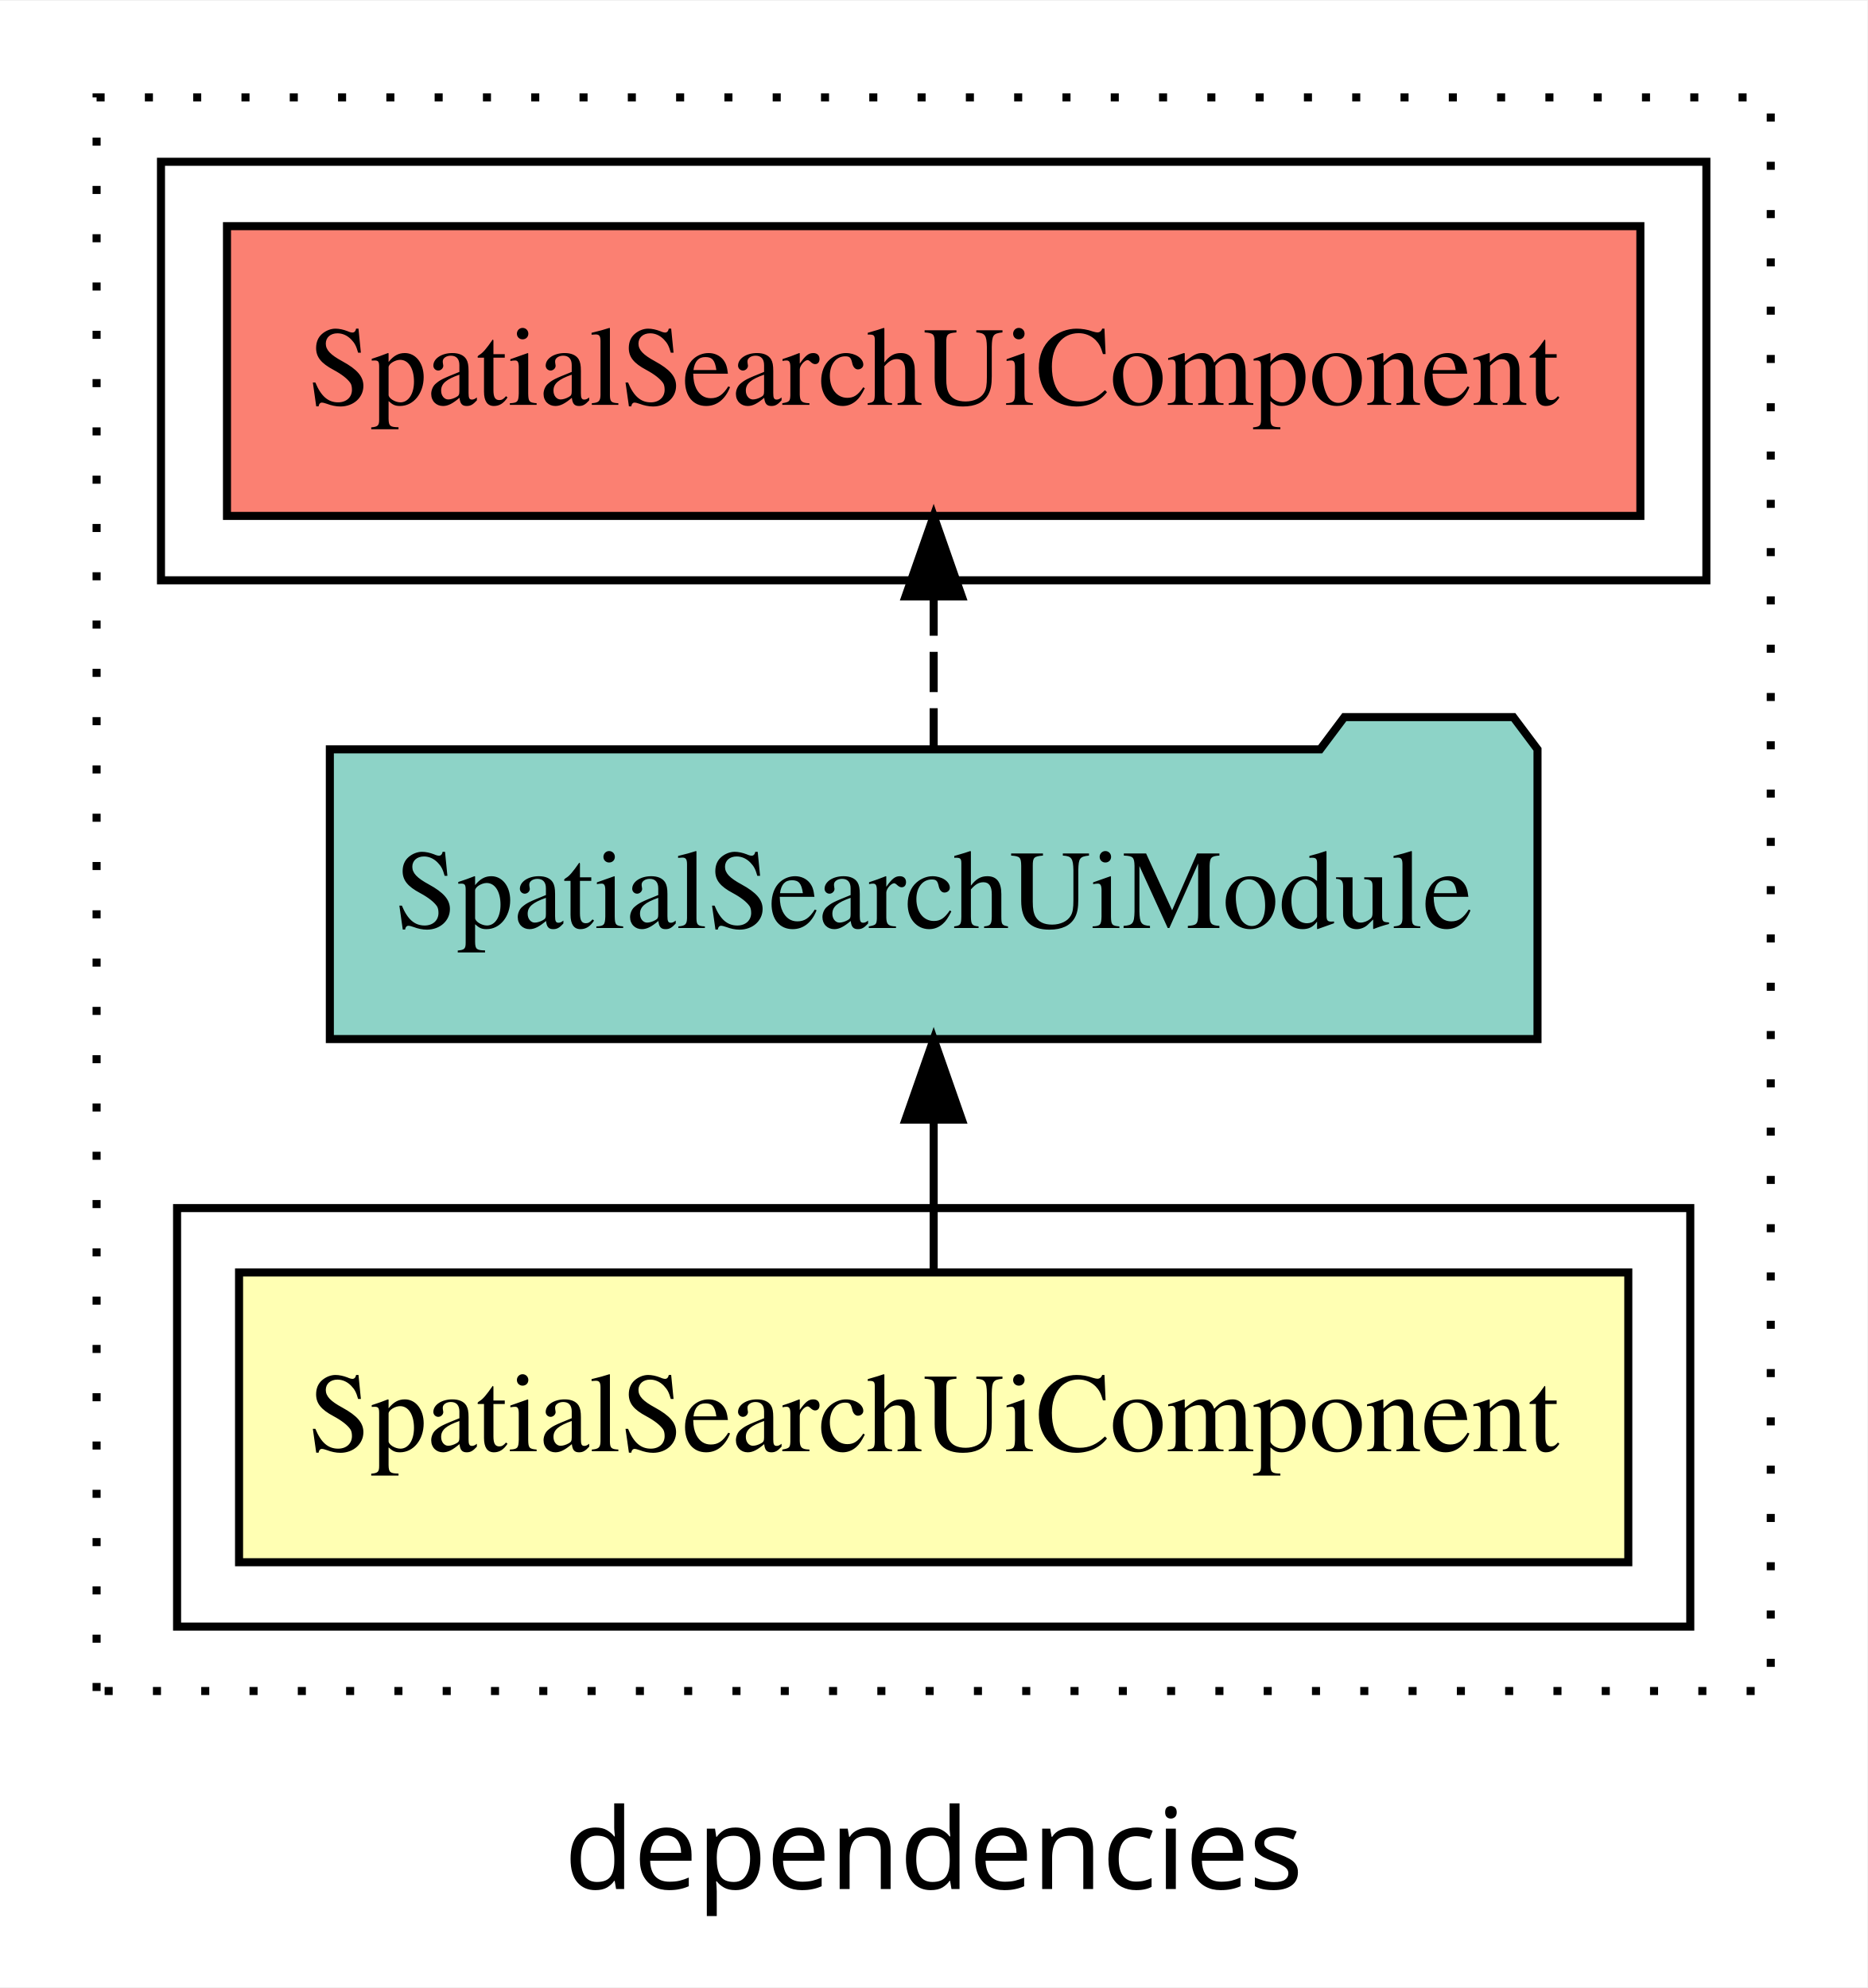
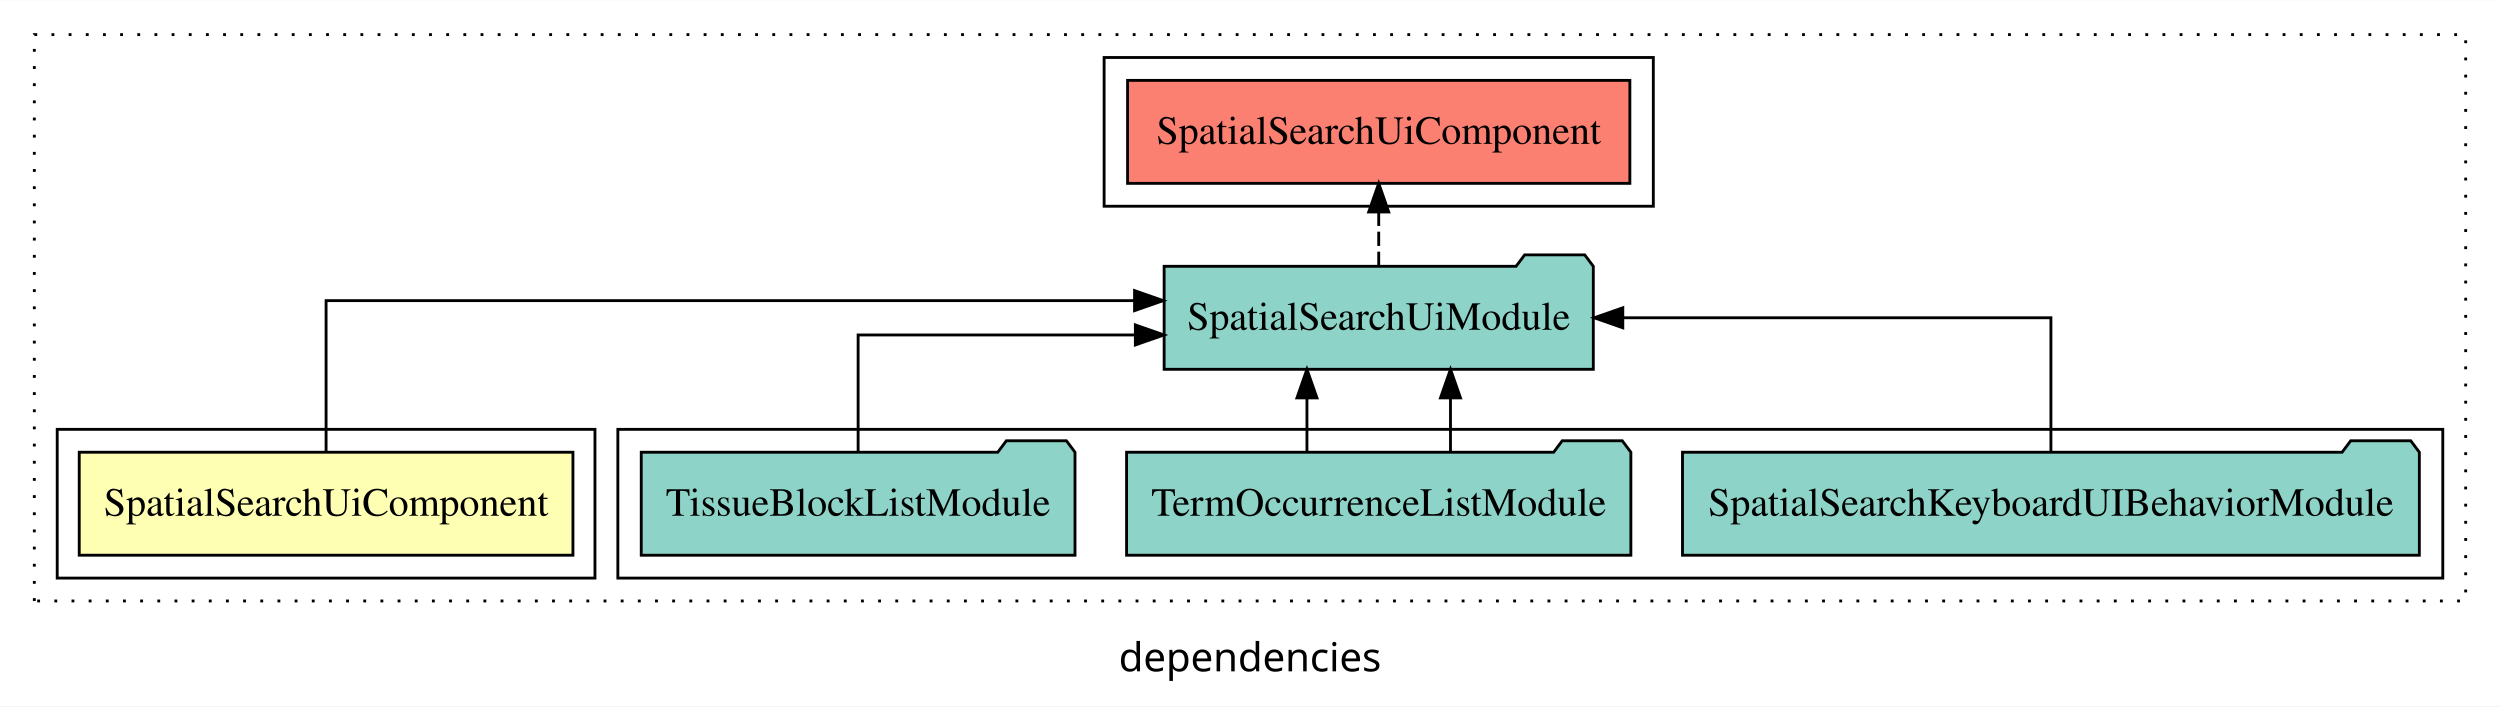
- <svg xmlns="http://www.w3.org/2000/svg" width="232pt" height="247pt" viewBox="0.00 0.00 232.00 246.80">
+ <svg xmlns="http://www.w3.org/2000/svg" width="874pt" height="247pt" viewBox="0.00 0.00 874.00 246.80">
  <g id="graph0" class="graph" transform="scale(1 1) rotate(0) translate(4 242.8)">
-     <polygon fill="white" stroke="transparent" points="-4,4 -4,-242.8 228,-242.8 228,4 -4,4" />
-     <text text-anchor="middle" x="112" y="-8.2" font-family="sans-serif" font-size="14.00">dependencies</text>
+     <polygon fill="white" stroke="transparent" points="-4,4 -4,-242.8 870,-242.8 870,4 -4,4" />
+     <text text-anchor="middle" x="433" y="-8.2" font-family="sans-serif" font-size="14.00">dependencies</text>
    <g id="clust1" class="cluster">
-       <polygon fill="none" stroke="black" stroke-dasharray="1,5" points="8,-32.8 8,-230.8 216,-230.8 216,-32.8 8,-32.8" />
+       <polygon fill="none" stroke="black" stroke-dasharray="1,5" points="8,-32.8 8,-230.8 858,-230.8 858,-32.8 8,-32.8" />
+     </g>
+     <g id="clust4" class="cluster">
+       <polygon fill="none" stroke="black" points="212,-40.8 212,-92.8 850,-92.8 850,-40.8 212,-40.8" />
    </g>
    <g id="clust5" class="cluster">
-       <polygon fill="none" stroke="black" points="16,-170.8 16,-222.8 208,-222.8 208,-170.8 16,-170.8" />
+       <polygon fill="none" stroke="black" points="382,-170.8 382,-222.8 574,-222.8 574,-170.8 382,-170.8" />
    </g>
    <g id="clust2" class="cluster">
-       <polygon fill="none" stroke="black" points="18,-40.8 18,-92.8 206,-92.8 206,-40.8 18,-40.8" />
+       <polygon fill="none" stroke="black" points="16,-40.8 16,-92.8 204,-92.8 204,-40.8 16,-40.8" />
    </g>
    <g id="node1" class="node">
-       <polygon fill="#ffffb3" stroke="black" points="198.3,-84.8 25.7,-84.8 25.7,-48.8 198.3,-48.8 198.3,-84.8" />
-       <text text-anchor="middle" x="112" y="-62.6" font-family="Times,serif" font-size="14.00">SpatialSearchUiComponent</text>
+       <polygon fill="#ffffb3" stroke="black" points="196.3,-84.8 23.7,-84.8 23.7,-48.8 196.3,-48.8 196.3,-84.8" />
+       <text text-anchor="middle" x="110" y="-62.6" font-family="Times,serif" font-size="14.00">SpatialSearchUiComponent</text>
    </g>
    <g id="node2" class="node">
-       <polygon fill="#8dd3c7" stroke="black" points="187.02,-149.8 184.02,-153.8 163.02,-153.8 160.02,-149.8 36.98,-149.8 36.98,-113.8 187.02,-113.8 187.02,-149.8" />
-       <text text-anchor="middle" x="112" y="-127.6" font-family="Times,serif" font-size="14.00">SpatialSearchUiModule</text>
+       <polygon fill="#8dd3c7" stroke="black" points="553.02,-149.8 550.02,-153.8 529.02,-153.8 526.02,-149.8 402.98,-149.8 402.98,-113.8 553.02,-113.8 553.02,-149.8" />
+       <text text-anchor="middle" x="478" y="-127.6" font-family="Times,serif" font-size="14.00">SpatialSearchUiModule</text>
    </g>
    <g id="edge1" class="edge">
-       <path fill="none" stroke="black" d="M112,-84.91C112,-84.91 112,-103.79 112,-103.79" />
-       <polygon fill="black" stroke="black" points="108.5,-103.79 112,-113.79 115.5,-103.79 108.5,-103.79" />
+       <path fill="none" stroke="black" d="M110,-85.08C110,-106.12 110,-137.8 110,-137.8 110,-137.8 392.64,-137.8 392.64,-137.8" />
+       <polygon fill="black" stroke="black" points="392.64,-141.3 402.64,-137.8 392.64,-134.3 392.64,-141.3" />
+     </g>
+     <g id="node6" class="node">
+       <polygon fill="#fb8072" stroke="black" points="565.8,-214.8 390.2,-214.8 390.2,-178.8 565.8,-178.8 565.8,-214.8" />
+       <text text-anchor="middle" x="478" y="-192.6" font-family="Times,serif" font-size="14.00">SpatialSearchUiComponent </text>
+     </g>
+     <g id="edge6" class="edge">
+       <path fill="none" stroke="black" stroke-dasharray="5,2" d="M478,-149.91C478,-149.91 478,-168.79 478,-168.79" />
+       <polygon fill="black" stroke="black" points="474.5,-168.79 478,-178.79 481.5,-168.79 474.5,-168.79" />
    </g>
    <g id="node3" class="node">
-       <polygon fill="#fb8072" stroke="black" points="199.8,-214.8 24.2,-214.8 24.2,-178.8 199.8,-178.8 199.8,-214.8" />
-       <text text-anchor="middle" x="112" y="-192.6" font-family="Times,serif" font-size="14.00">SpatialSearchUiComponent </text>
+       <polygon fill="#8dd3c7" stroke="black" points="841.8,-84.8 838.8,-88.8 817.8,-88.8 814.8,-84.8 584.2,-84.8 584.2,-48.8 841.8,-48.8 841.8,-84.8" />
+       <text text-anchor="middle" x="713" y="-62.6" font-family="Times,serif" font-size="14.00">SpatialSearchKeyboardUIBehaviorModule</text>
    </g>
    <g id="edge2" class="edge">
-       <path fill="none" stroke="black" stroke-dasharray="5,2" d="M112,-149.91C112,-149.91 112,-168.79 112,-168.79" />
-       <polygon fill="black" stroke="black" points="108.5,-168.79 112,-178.79 115.5,-168.79 108.5,-168.79" />
+       <path fill="none" stroke="black" d="M713,-84.91C713,-104.14 713,-131.8 713,-131.8 713,-131.8 563.33,-131.8 563.33,-131.8" />
+       <polygon fill="black" stroke="black" points="563.33,-128.3 553.33,-131.8 563.33,-135.3 563.33,-128.3" />
+     </g>
+     <g id="node4" class="node">
+       <polygon fill="#8dd3c7" stroke="black" points="566.15,-84.8 563.15,-88.8 542.15,-88.8 539.15,-84.8 389.85,-84.8 389.85,-48.8 566.15,-48.8 566.15,-84.8" />
+       <text text-anchor="middle" x="478" y="-62.6" font-family="Times,serif" font-size="14.00">TermOccurrenceListModule</text>
+     </g>
+     <g id="edge3" class="edge">
+       <path fill="none" stroke="black" d="M503.09,-84.91C503.09,-84.91 503.09,-103.79 503.09,-103.79" />
+       <polygon fill="black" stroke="black" points="499.59,-103.79 503.09,-113.79 506.59,-103.79 499.59,-103.79" />
+     </g>
+     <g id="edge4" class="edge">
+       <path fill="none" stroke="black" d="M452.91,-84.91C452.91,-84.91 452.91,-103.79 452.91,-103.79" />
+       <polygon fill="black" stroke="black" points="449.41,-103.79 452.91,-113.79 456.41,-103.79 449.41,-103.79" />
+     </g>
+     <g id="node5" class="node">
+       <polygon fill="#8dd3c7" stroke="black" points="371.82,-84.8 368.82,-88.8 347.82,-88.8 344.82,-84.8 220.18,-84.8 220.18,-48.8 371.82,-48.8 371.82,-84.8" />
+       <text text-anchor="middle" x="296" y="-62.6" font-family="Times,serif" font-size="14.00">TissueBlockListModule</text>
+     </g>
+     <g id="edge5" class="edge">
+       <path fill="none" stroke="black" d="M296,-84.82C296,-102.17 296,-125.8 296,-125.8 296,-125.8 392.92,-125.8 392.92,-125.8" />
+       <polygon fill="black" stroke="black" points="392.92,-129.3 402.92,-125.8 392.92,-122.3 392.92,-129.3" />
    </g>
  </g>
</svg>
